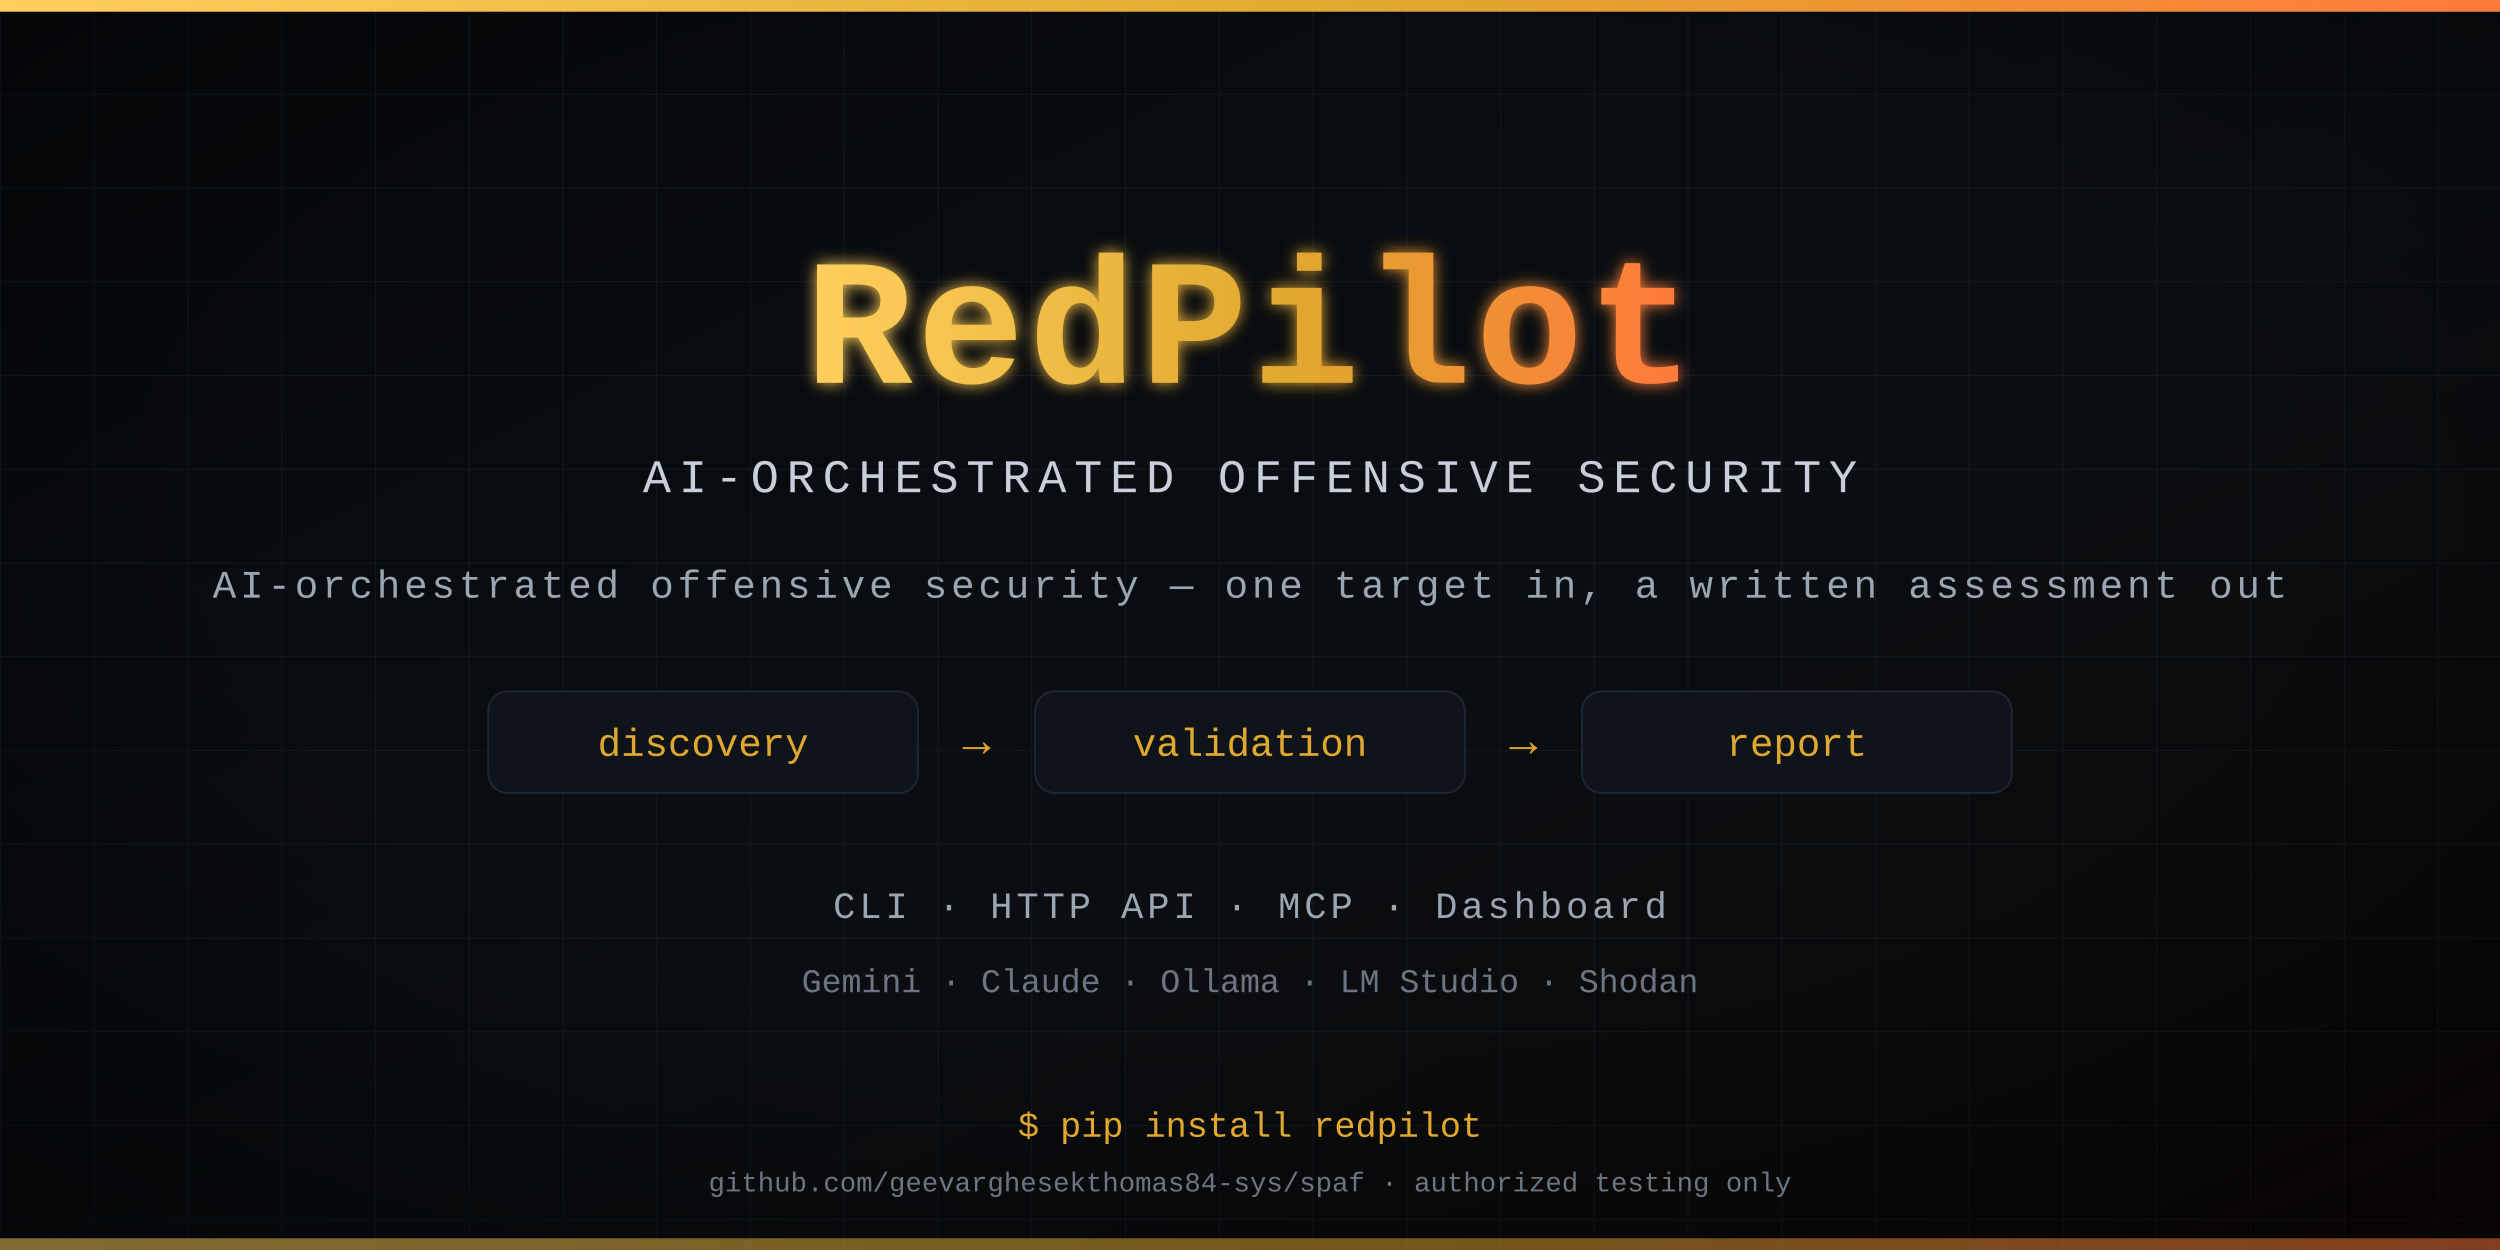
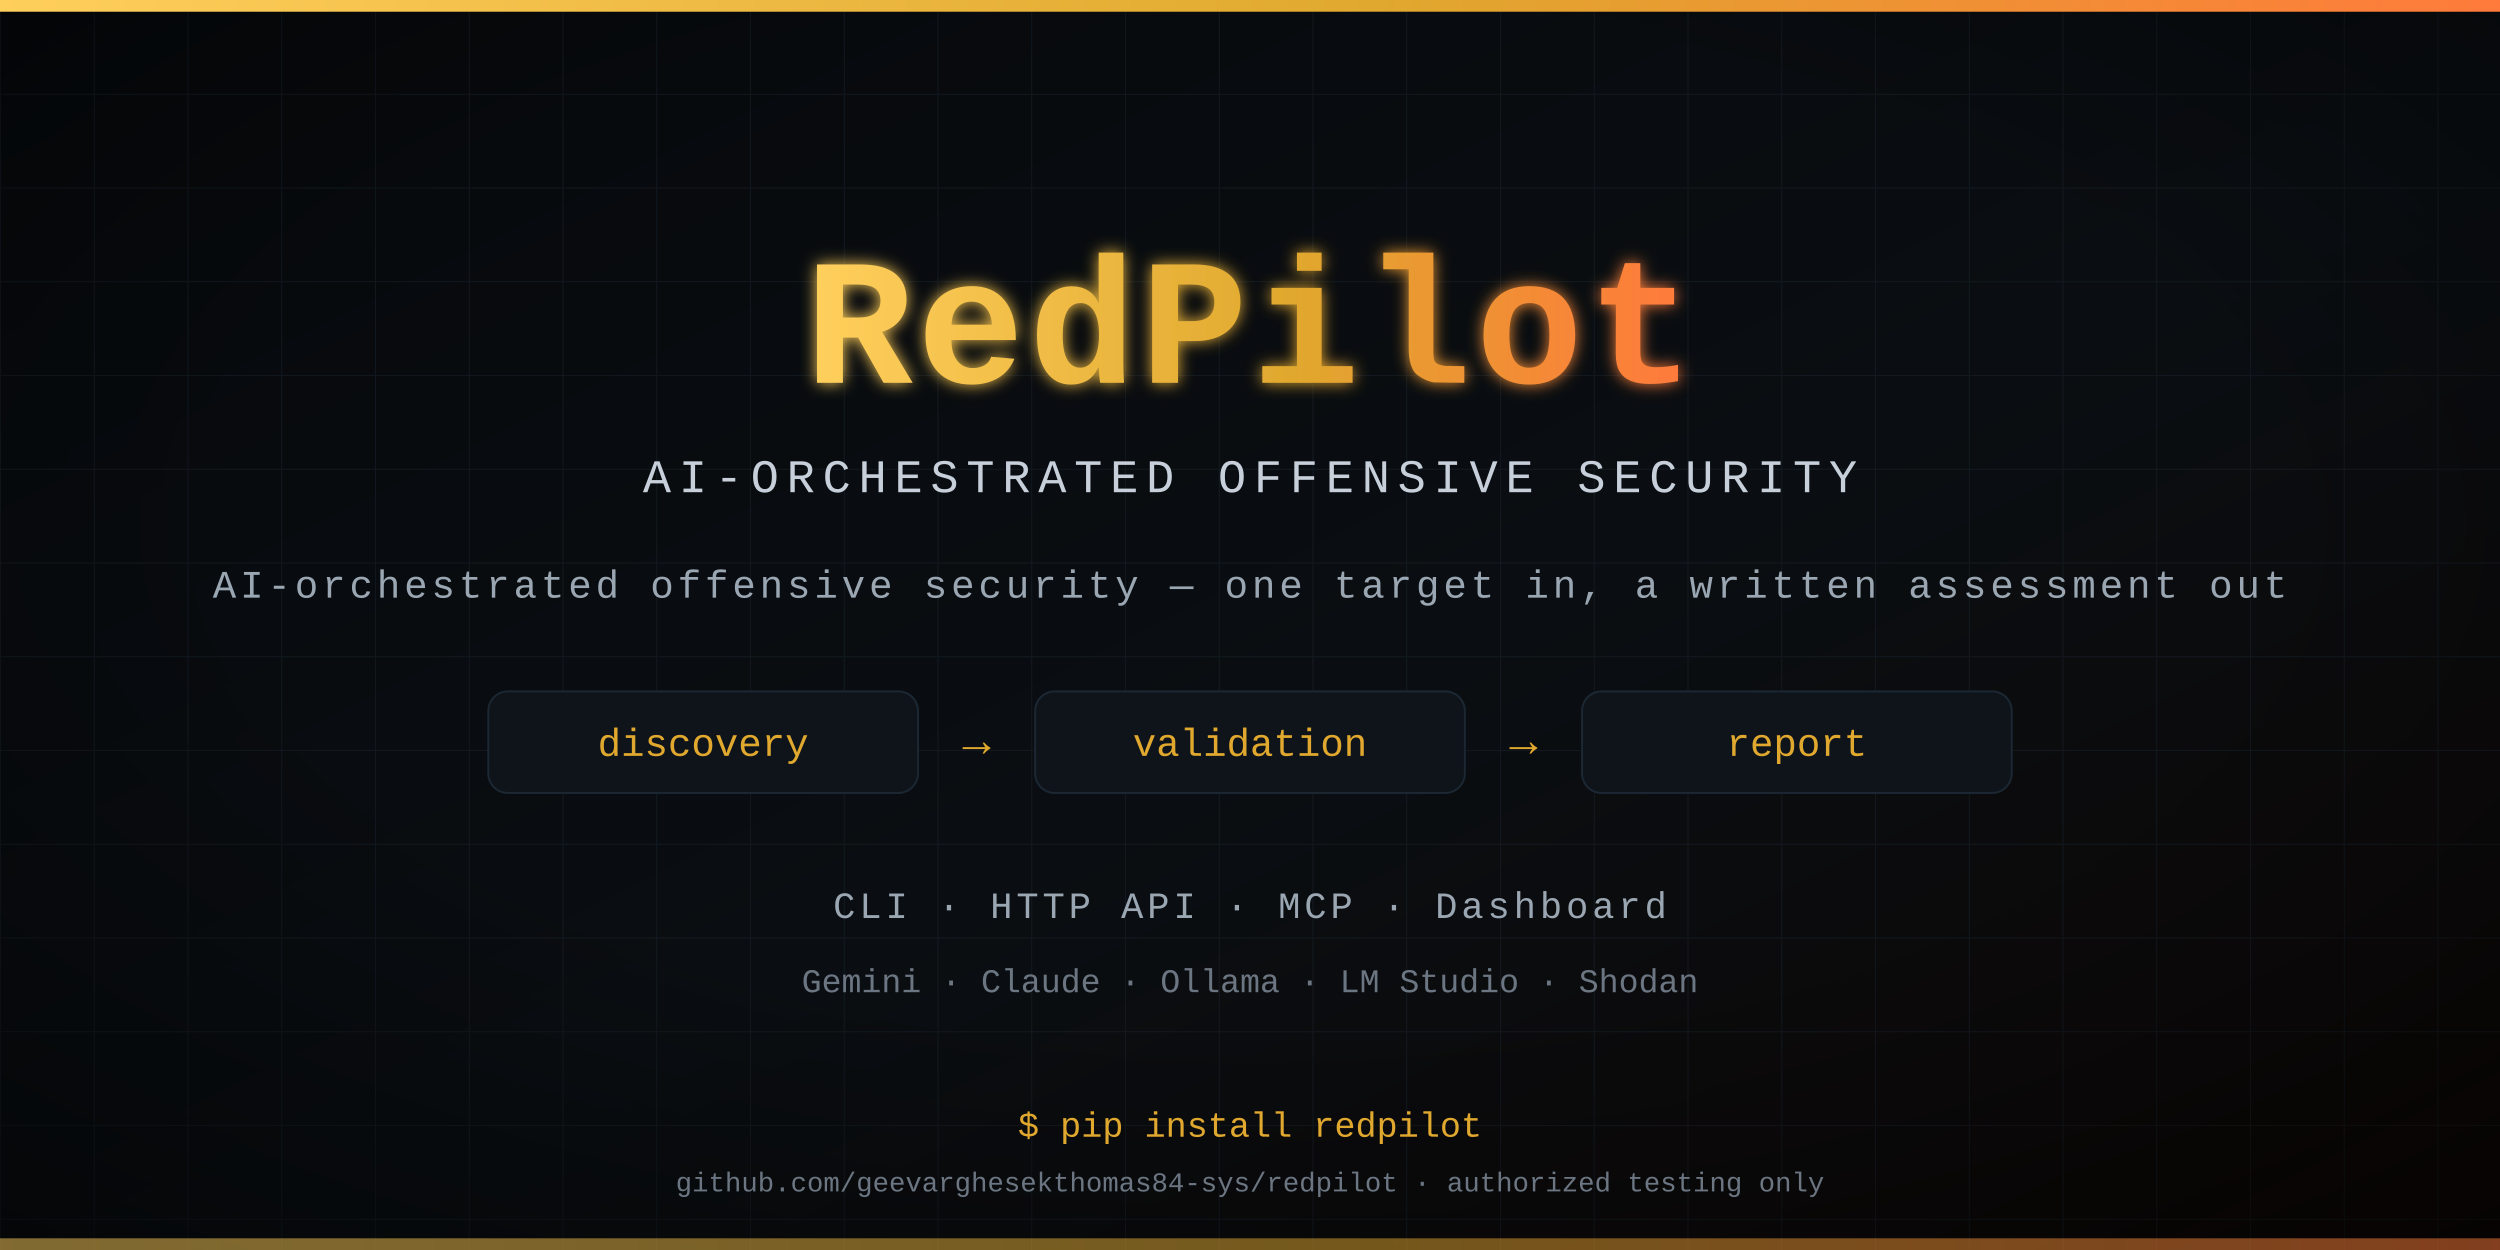
<svg xmlns="http://www.w3.org/2000/svg" width="1280" height="640" viewBox="0 0 1280 640" fill="none" role="img" aria-label="RedPilot — AI-orchestrated offensive security">
  <defs>
    <linearGradient id="bg" x1="0" y1="0" x2="1" y2="1">
      <stop offset="0" stop-color="#06080b" />
      <stop offset="0.55" stop-color="#0a0e12" />
      <stop offset="1" stop-color="#0d0705" />
    </linearGradient>
    <linearGradient id="amber" x1="0" y1="0" x2="1" y2="0">
      <stop offset="0" stop-color="#ffcf5c" />
      <stop offset="0.55" stop-color="#E0A82E" />
      <stop offset="1" stop-color="#ff7a3b" />
    </linearGradient>
    <pattern id="grid" width="48" height="48" patternUnits="userSpaceOnUse">
      <path d="M48 0H0V48" fill="none" stroke="#1b2733" stroke-width="1" stroke-opacity="0.45" />
    </pattern>
    <radialGradient id="vig" cx="0.5" cy="0.42" r="0.8">
      <stop offset="0.5" stop-color="#000000" stop-opacity="0" />
      <stop offset="1" stop-color="#000000" stop-opacity="0.6" />
    </radialGradient>
    <filter id="glow" x="-20%" y="-20%" width="140%" height="140%">
      <feGaussianBlur stdDeviation="4" result="b" />
      <feMerge>
        <feMergeNode in="b" />
        <feMergeNode in="SourceGraphic" />
      </feMerge>
    </filter>
  </defs>
  <rect width="1280" height="640" fill="url(#bg)" />
  <rect width="1280" height="640" fill="url(#grid)" />
  <rect width="1280" height="640" fill="url(#vig)" />
  <rect x="0" y="0" width="1280" height="6" fill="url(#amber)" />
  <rect x="0" y="634" width="1280" height="6" fill="url(#amber)" opacity="0.5" />
  <text class="m" x="640" y="196" font-family="'JetBrains Mono','Courier New',monospace" font-weight="800" font-size="92" fill="url(#amber)" filter="url(#glow)" text-anchor="middle" letter-spacing="2">RedPilot</text>
  <text x="640" y="252" font-family="'JetBrains Mono','Courier New',monospace" font-size="24" fill="#c7d0da" text-anchor="middle" letter-spacing="4">AI-ORCHESTRATED OFFENSIVE SECURITY</text>
  <text x="640" y="306" font-family="'JetBrains Mono','Courier New',monospace" font-size="20" fill="#9AA6B2" text-anchor="middle" letter-spacing="2">AI-orchestrated offensive security — one target in, a written assessment out</text>
  <g font-family="'JetBrains Mono','Courier New',monospace" font-size="20" text-anchor="middle">
    <g transform="translate(360,380)">
      <rect x="-110" y="-26" width="220" height="52" rx="10" fill="#0e141a" stroke="#1b2733" />
      <text y="7" fill="#E0A82E">discovery</text>
    </g>
    <text x="500" y="387" fill="#E0A82E" font-size="24">→</text>
    <g transform="translate(640,380)">
      <rect x="-110" y="-26" width="220" height="52" rx="10" fill="#0e141a" stroke="#1b2733" />
      <text y="7" fill="#E0A82E">validation</text>
    </g>
    <text x="780" y="387" fill="#E0A82E" font-size="24">→</text>
    <g transform="translate(920,380)">
      <rect x="-110" y="-26" width="220" height="52" rx="10" fill="#0e141a" stroke="#1b2733" />
      <text y="7" fill="#E0A82E">report</text>
    </g>
  </g>
  <g font-family="'JetBrains Mono','Courier New',monospace" font-size="19" text-anchor="middle" fill="#9AA6B2">
    <text x="640" y="470" letter-spacing="2">CLI  ·  HTTP API  ·  MCP  ·  Dashboard</text>
    <text x="640" y="508" fill="#6b7682" font-size="17">Gemini · Claude · Ollama · LM Studio · Shodan</text>
  </g>
  <text x="640" y="582" font-family="'JetBrains Mono','Courier New',monospace" font-size="18" fill="#E0A82E" text-anchor="middle">$ pip install redpilot</text>
-   <text x="640" y="610" font-family="'JetBrains Mono','Courier New',monospace" font-size="14" fill="#6b7682" text-anchor="middle">github.com/geevarghesekthomas84-sys/spaf · authorized testing only</text>
+   <text x="640" y="610" font-family="'JetBrains Mono','Courier New',monospace" font-size="14" fill="#6b7682" text-anchor="middle">github.com/geevarghesekthomas84-sys/redpilot · authorized testing only</text>
</svg>
